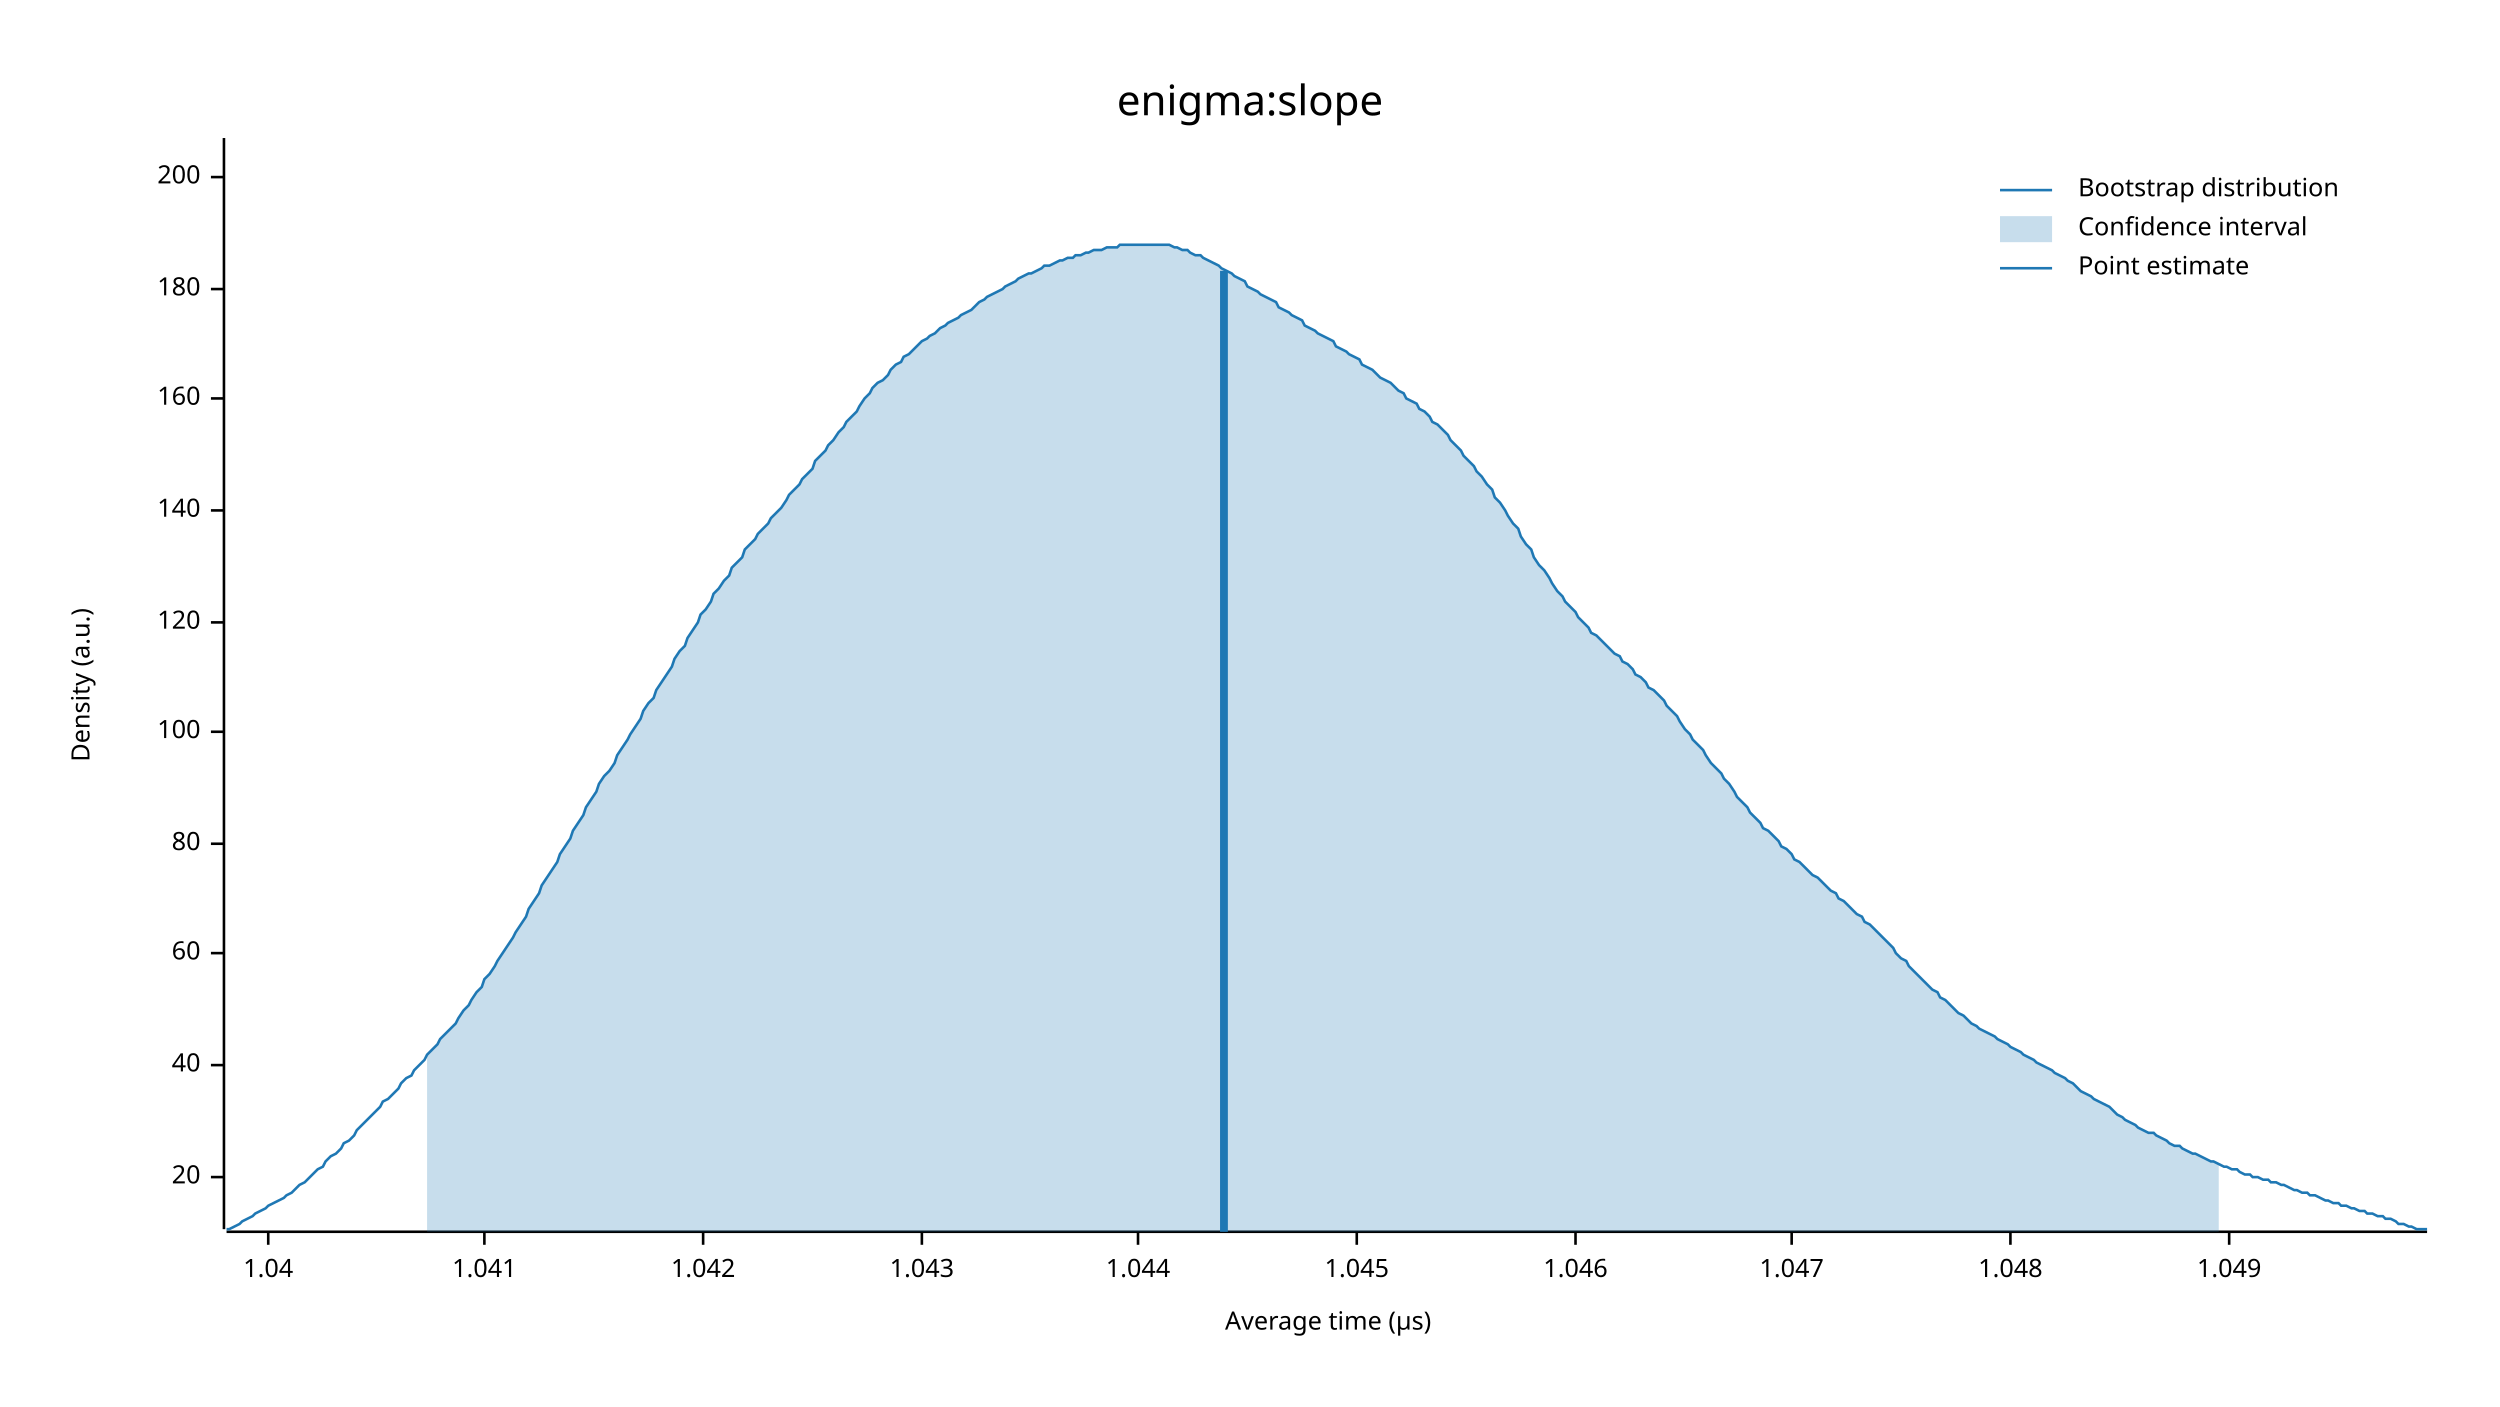
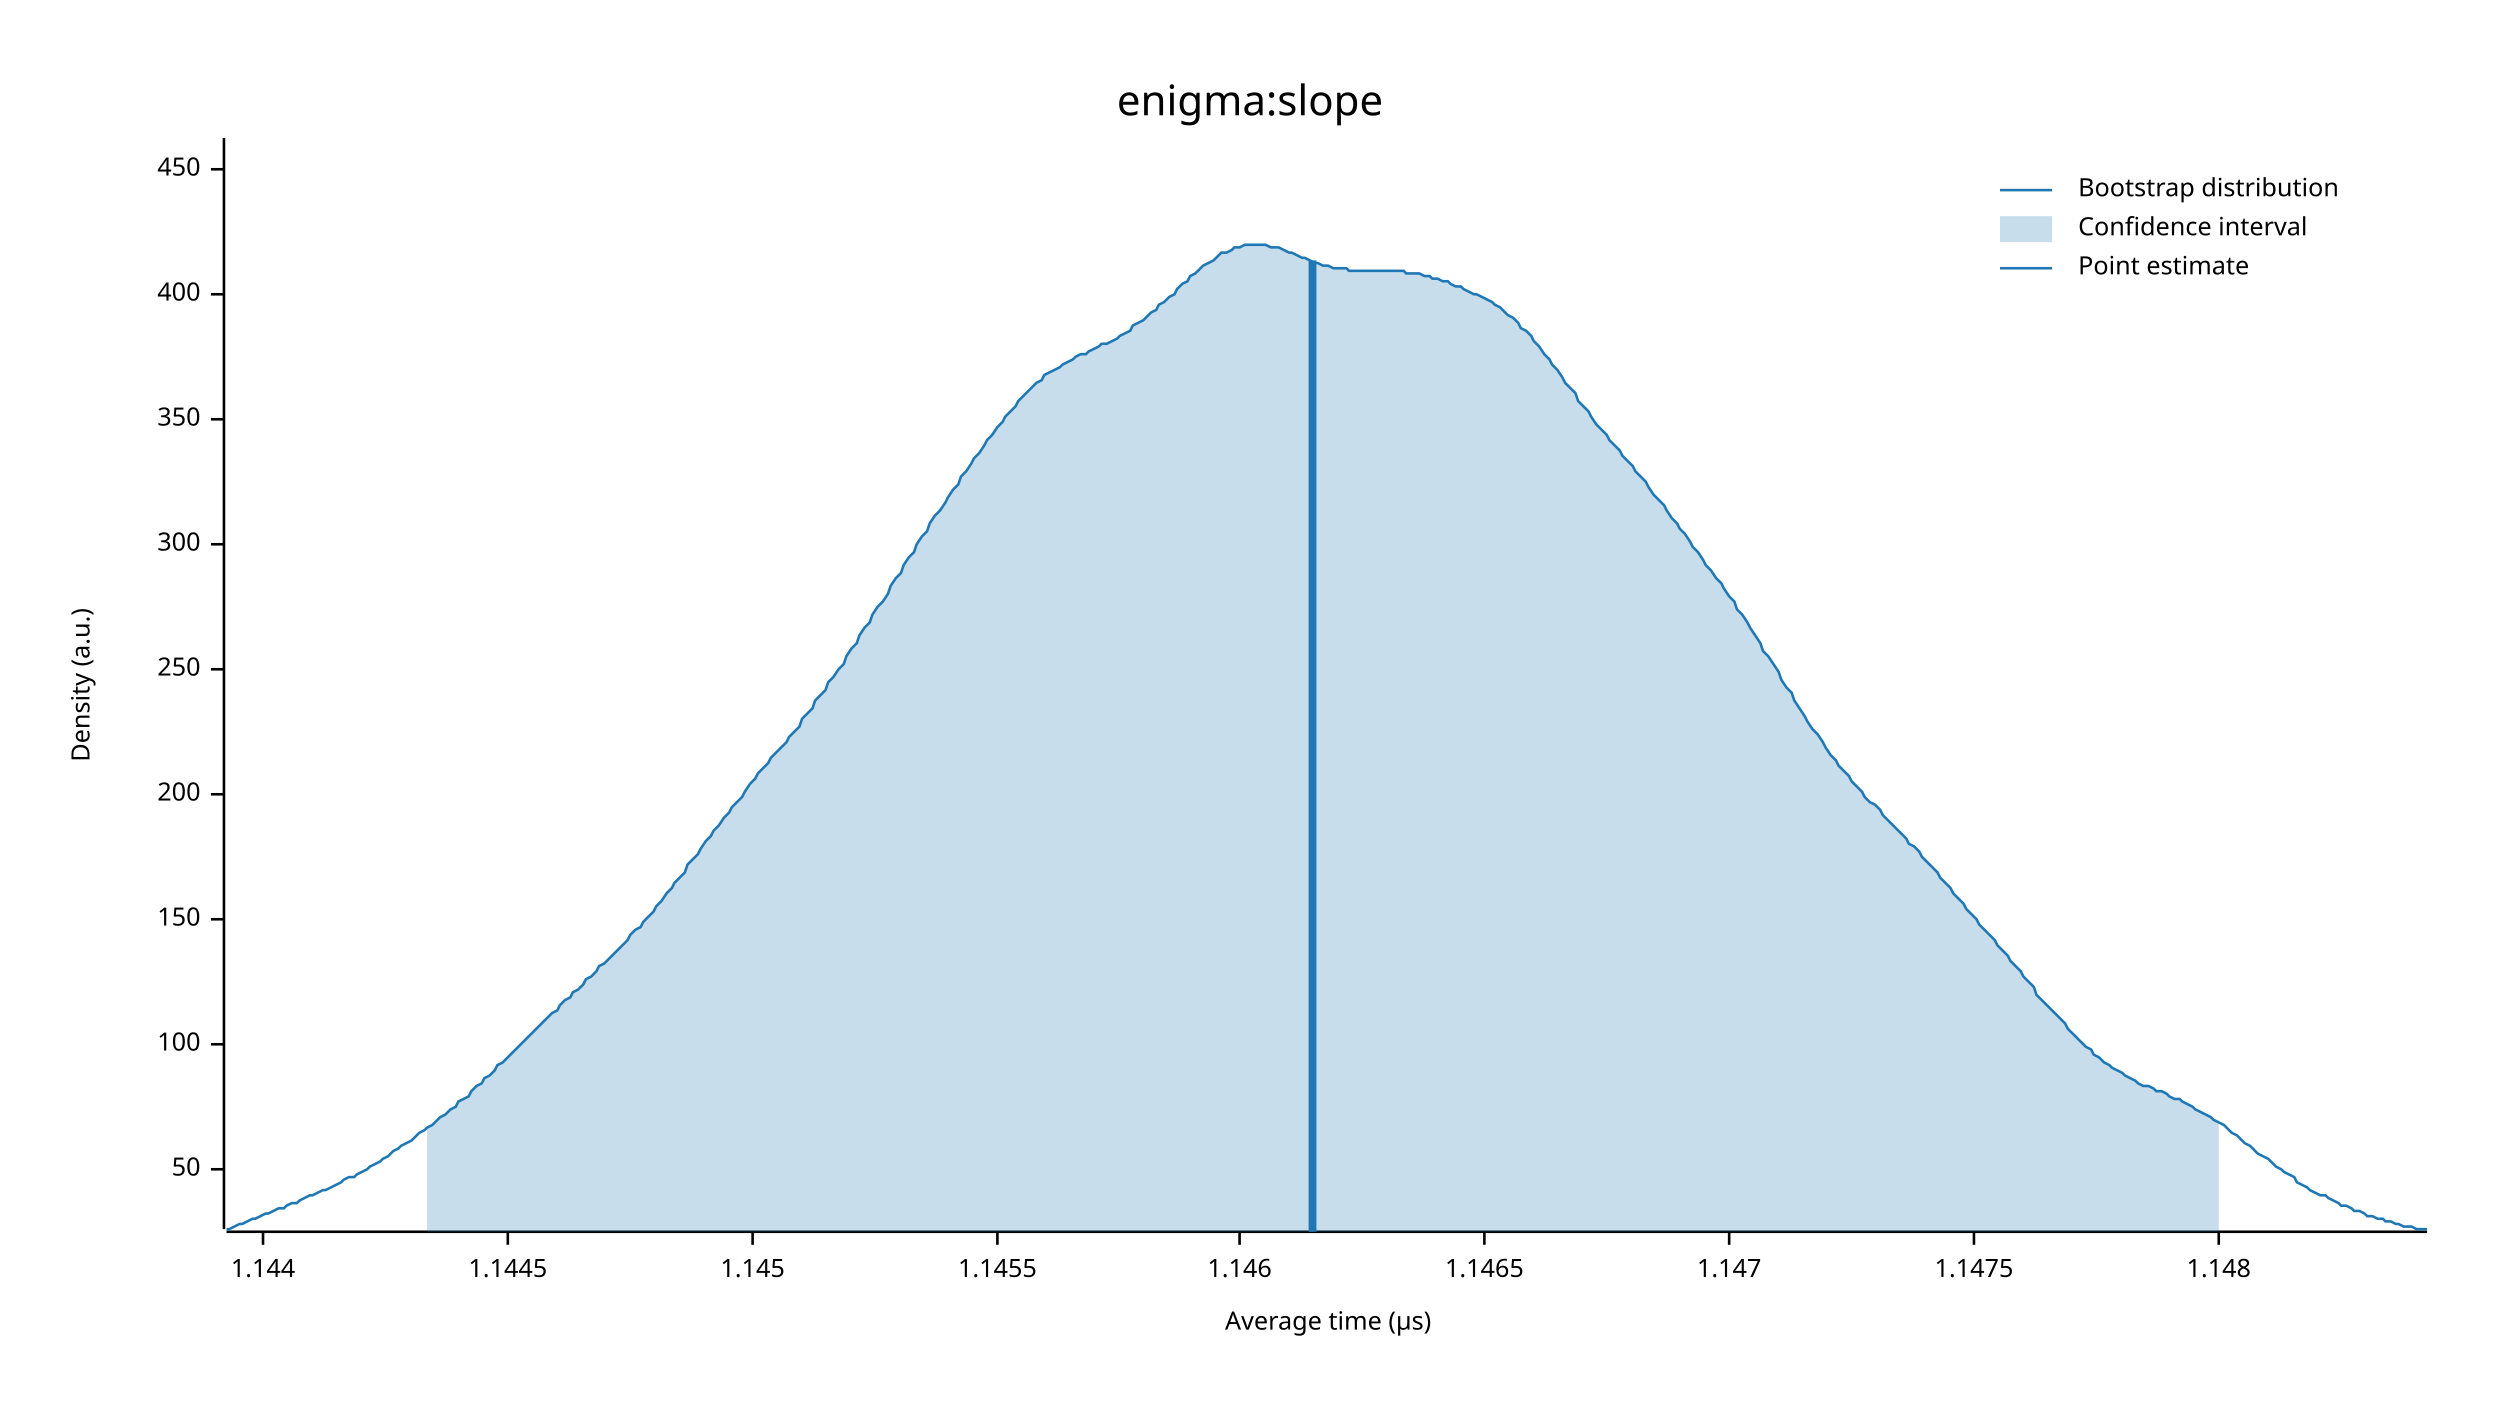
<svg xmlns="http://www.w3.org/2000/svg" width="960" height="540" viewBox="0 0 960 540">
  <text x="480" y="32" dy="0.76em" text-anchor="middle" font-family="sans-serif" font-size="16.129" opacity="1" fill="#000000">
enigma:slope
</text>
  <text x="27" y="263" dy="0.76em" text-anchor="middle" font-family="sans-serif" font-size="9.677" opacity="1" fill="#000000" transform="rotate(270, 27, 263)">
Density (a.u.)
</text>
  <text x="510" y="513" dy="-0.5ex" text-anchor="middle" font-family="sans-serif" font-size="9.677" opacity="1" fill="#000000">
Average time (µs)
</text>
  <polyline fill="none" opacity="1" stroke="#000000" stroke-width="1" points="86,53 86,472 " />
-   <text x="77" y="452" dy="0.5ex" text-anchor="end" font-family="sans-serif" font-size="9.677" opacity="1" fill="#000000">
- 20
+   <text x="77" y="449" dy="0.5ex" text-anchor="end" font-family="sans-serif" font-size="9.677" opacity="1" fill="#000000">
+ 50
</text>
-   <polyline fill="none" opacity="1" stroke="#000000" stroke-width="1" points="81,452 86,452 " />
-   <text x="77" y="409" dy="0.5ex" text-anchor="end" font-family="sans-serif" font-size="9.677" opacity="1" fill="#000000">
- 40
- </text>
-   <polyline fill="none" opacity="1" stroke="#000000" stroke-width="1" points="81,409 86,409 " />
-   <text x="77" y="366" dy="0.5ex" text-anchor="end" font-family="sans-serif" font-size="9.677" opacity="1" fill="#000000">
- 60
- </text>
-   <polyline fill="none" opacity="1" stroke="#000000" stroke-width="1" points="81,366 86,366 " />
-   <text x="77" y="324" dy="0.5ex" text-anchor="end" font-family="sans-serif" font-size="9.677" opacity="1" fill="#000000">
- 80
- </text>
-   <polyline fill="none" opacity="1" stroke="#000000" stroke-width="1" points="81,324 86,324 " />
-   <text x="77" y="281" dy="0.5ex" text-anchor="end" font-family="sans-serif" font-size="9.677" opacity="1" fill="#000000">
+   <polyline fill="none" opacity="1" stroke="#000000" stroke-width="1" points="81,449 86,449 " />
+   <text x="77" y="401" dy="0.5ex" text-anchor="end" font-family="sans-serif" font-size="9.677" opacity="1" fill="#000000">
100
</text>
-   <polyline fill="none" opacity="1" stroke="#000000" stroke-width="1" points="81,281 86,281 " />
-   <text x="77" y="239" dy="0.5ex" text-anchor="end" font-family="sans-serif" font-size="9.677" opacity="1" fill="#000000">
- 120
+   <polyline fill="none" opacity="1" stroke="#000000" stroke-width="1" points="81,401 86,401 " />
+   <text x="77" y="353" dy="0.5ex" text-anchor="end" font-family="sans-serif" font-size="9.677" opacity="1" fill="#000000">
+ 150
</text>
-   <polyline fill="none" opacity="1" stroke="#000000" stroke-width="1" points="81,239 86,239 " />
-   <text x="77" y="196" dy="0.5ex" text-anchor="end" font-family="sans-serif" font-size="9.677" opacity="1" fill="#000000">
- 140
- </text>
-   <polyline fill="none" opacity="1" stroke="#000000" stroke-width="1" points="81,196 86,196 " />
-   <text x="77" y="153" dy="0.5ex" text-anchor="end" font-family="sans-serif" font-size="9.677" opacity="1" fill="#000000">
- 160
- </text>
-   <polyline fill="none" opacity="1" stroke="#000000" stroke-width="1" points="81,153 86,153 " />
-   <text x="77" y="111" dy="0.5ex" text-anchor="end" font-family="sans-serif" font-size="9.677" opacity="1" fill="#000000">
- 180
- </text>
-   <polyline fill="none" opacity="1" stroke="#000000" stroke-width="1" points="81,111 86,111 " />
-   <text x="77" y="68" dy="0.5ex" text-anchor="end" font-family="sans-serif" font-size="9.677" opacity="1" fill="#000000">
+   <polyline fill="none" opacity="1" stroke="#000000" stroke-width="1" points="81,353 86,353 " />
+   <text x="77" y="305" dy="0.5ex" text-anchor="end" font-family="sans-serif" font-size="9.677" opacity="1" fill="#000000">
200
</text>
-   <polyline fill="none" opacity="1" stroke="#000000" stroke-width="1" points="81,68 86,68 " />
+   <polyline fill="none" opacity="1" stroke="#000000" stroke-width="1" points="81,305 86,305 " />
+   <text x="77" y="257" dy="0.5ex" text-anchor="end" font-family="sans-serif" font-size="9.677" opacity="1" fill="#000000">
+ 250
+ </text>
+   <polyline fill="none" opacity="1" stroke="#000000" stroke-width="1" points="81,257 86,257 " />
+   <text x="77" y="209" dy="0.5ex" text-anchor="end" font-family="sans-serif" font-size="9.677" opacity="1" fill="#000000">
+ 300
+ </text>
+   <polyline fill="none" opacity="1" stroke="#000000" stroke-width="1" points="81,209 86,209 " />
+   <text x="77" y="161" dy="0.5ex" text-anchor="end" font-family="sans-serif" font-size="9.677" opacity="1" fill="#000000">
+ 350
+ </text>
+   <polyline fill="none" opacity="1" stroke="#000000" stroke-width="1" points="81,161 86,161 " />
+   <text x="77" y="113" dy="0.5ex" text-anchor="end" font-family="sans-serif" font-size="9.677" opacity="1" fill="#000000">
+ 400
+ </text>
+   <polyline fill="none" opacity="1" stroke="#000000" stroke-width="1" points="81,113 86,113 " />
+   <text x="77" y="65" dy="0.5ex" text-anchor="end" font-family="sans-serif" font-size="9.677" opacity="1" fill="#000000">
+ 450
+ </text>
+   <polyline fill="none" opacity="1" stroke="#000000" stroke-width="1" points="81,65 86,65 " />
  <polyline fill="none" opacity="1" stroke="#000000" stroke-width="1" points="87,473 932,473 " />
-   <text x="103" y="483" dy="0.76em" text-anchor="middle" font-family="sans-serif" font-size="9.677" opacity="1" fill="#000000">
- 1.04
+   <text x="101" y="483" dy="0.76em" text-anchor="middle" font-family="sans-serif" font-size="9.677" opacity="1" fill="#000000">
+ 1.144
</text>
-   <polyline fill="none" opacity="1" stroke="#000000" stroke-width="1" points="103,473 103,478 " />
-   <text x="186" y="483" dy="0.76em" text-anchor="middle" font-family="sans-serif" font-size="9.677" opacity="1" fill="#000000">
- 1.041
+   <polyline fill="none" opacity="1" stroke="#000000" stroke-width="1" points="101,473 101,478 " />
+   <text x="195" y="483" dy="0.76em" text-anchor="middle" font-family="sans-serif" font-size="9.677" opacity="1" fill="#000000">
+ 1.1445
</text>
-   <polyline fill="none" opacity="1" stroke="#000000" stroke-width="1" points="186,473 186,478 " />
-   <text x="270" y="483" dy="0.76em" text-anchor="middle" font-family="sans-serif" font-size="9.677" opacity="1" fill="#000000">
- 1.042
+   <polyline fill="none" opacity="1" stroke="#000000" stroke-width="1" points="195,473 195,478 " />
+   <text x="289" y="483" dy="0.76em" text-anchor="middle" font-family="sans-serif" font-size="9.677" opacity="1" fill="#000000">
+ 1.145
</text>
-   <polyline fill="none" opacity="1" stroke="#000000" stroke-width="1" points="270,473 270,478 " />
-   <text x="354" y="483" dy="0.76em" text-anchor="middle" font-family="sans-serif" font-size="9.677" opacity="1" fill="#000000">
- 1.043
+   <polyline fill="none" opacity="1" stroke="#000000" stroke-width="1" points="289,473 289,478 " />
+   <text x="383" y="483" dy="0.76em" text-anchor="middle" font-family="sans-serif" font-size="9.677" opacity="1" fill="#000000">
+ 1.1455
</text>
-   <polyline fill="none" opacity="1" stroke="#000000" stroke-width="1" points="354,473 354,478 " />
-   <text x="437" y="483" dy="0.76em" text-anchor="middle" font-family="sans-serif" font-size="9.677" opacity="1" fill="#000000">
- 1.044
+   <polyline fill="none" opacity="1" stroke="#000000" stroke-width="1" points="383,473 383,478 " />
+   <text x="476" y="483" dy="0.76em" text-anchor="middle" font-family="sans-serif" font-size="9.677" opacity="1" fill="#000000">
+ 1.146
</text>
-   <polyline fill="none" opacity="1" stroke="#000000" stroke-width="1" points="437,473 437,478 " />
-   <text x="521" y="483" dy="0.76em" text-anchor="middle" font-family="sans-serif" font-size="9.677" opacity="1" fill="#000000">
- 1.045
+   <polyline fill="none" opacity="1" stroke="#000000" stroke-width="1" points="476,473 476,478 " />
+   <text x="570" y="483" dy="0.76em" text-anchor="middle" font-family="sans-serif" font-size="9.677" opacity="1" fill="#000000">
+ 1.1465
</text>
-   <polyline fill="none" opacity="1" stroke="#000000" stroke-width="1" points="521,473 521,478 " />
-   <text x="605" y="483" dy="0.76em" text-anchor="middle" font-family="sans-serif" font-size="9.677" opacity="1" fill="#000000">
- 1.046
+   <polyline fill="none" opacity="1" stroke="#000000" stroke-width="1" points="570,473 570,478 " />
+   <text x="664" y="483" dy="0.76em" text-anchor="middle" font-family="sans-serif" font-size="9.677" opacity="1" fill="#000000">
+ 1.147
</text>
-   <polyline fill="none" opacity="1" stroke="#000000" stroke-width="1" points="605,473 605,478 " />
-   <text x="688" y="483" dy="0.76em" text-anchor="middle" font-family="sans-serif" font-size="9.677" opacity="1" fill="#000000">
- 1.047
+   <polyline fill="none" opacity="1" stroke="#000000" stroke-width="1" points="664,473 664,478 " />
+   <text x="758" y="483" dy="0.76em" text-anchor="middle" font-family="sans-serif" font-size="9.677" opacity="1" fill="#000000">
+ 1.1475
</text>
-   <polyline fill="none" opacity="1" stroke="#000000" stroke-width="1" points="688,473 688,478 " />
-   <text x="772" y="483" dy="0.76em" text-anchor="middle" font-family="sans-serif" font-size="9.677" opacity="1" fill="#000000">
- 1.048
+   <polyline fill="none" opacity="1" stroke="#000000" stroke-width="1" points="758,473 758,478 " />
+   <text x="852" y="483" dy="0.76em" text-anchor="middle" font-family="sans-serif" font-size="9.677" opacity="1" fill="#000000">
+ 1.148
</text>
-   <polyline fill="none" opacity="1" stroke="#000000" stroke-width="1" points="772,473 772,478 " />
-   <text x="856" y="483" dy="0.76em" text-anchor="middle" font-family="sans-serif" font-size="9.677" opacity="1" fill="#000000">
- 1.049
- </text>
-   <polyline fill="none" opacity="1" stroke="#000000" stroke-width="1" points="856,473 856,478 " />
-   <polyline fill="none" opacity="1" stroke="#1F78B4" stroke-width="1" points="87,472 88,472 90,471 92,470 93,469 95,468 97,467 98,466 100,465 102,464 103,463 105,462 107,461 109,460 110,459 112,458 114,456 115,455 117,454 119,452 120,451 122,449 124,448 125,446 127,444 129,443 131,441 132,439 134,438 136,436 137,434 139,432 141,430 142,429 144,427 146,425 147,423 149,422 151,420 153,418 154,416 156,414 158,413 159,411 161,409 163,407 164,405 166,403 168,401 169,399 171,397 173,395 175,393 176,391 178,388 180,386 181,384 183,381 185,379 186,376 188,374 190,371 191,369 193,366 195,363 197,360 198,358 200,355 202,352 203,349 205,346 207,343 208,340 210,337 212,334 214,331 215,328 217,325 219,322 220,319 222,316 224,313 225,310 227,307 229,304 230,301 232,298 234,296 236,293 237,290 239,287 241,284 242,282 244,279 246,276 247,273 249,270 251,268 252,265 254,262 256,259 258,256 259,253 261,250 263,248 264,245 266,242 268,239 269,236 271,234 273,231 274,228 276,226 278,223 280,221 281,218 283,216 285,214 286,211 288,209 290,207 291,205 293,203 295,201 296,199 298,197 300,195 302,192 303,190 305,188 307,186 308,184 310,182 312,180 313,177 315,175 317,173 318,171 320,169 322,166 324,164 325,162 327,160 329,158 330,156 332,153 334,151 335,149 337,147 339,146 341,144 342,142 344,140 346,139 347,137 349,136 351,134 352,133 354,131 356,130 357,129 359,128 361,126 363,125 364,124 366,123 368,122 369,121 371,120 373,119 374,118 376,116 378,115 379,114 381,113 383,112 385,111 386,110 388,109 390,108 391,107 393,106 395,105 396,105 398,104 400,103 401,102 403,102 405,101 407,100 408,100 410,99 412,99 413,98 415,98 417,97 418,97 420,96 422,96 423,96 425,95 427,95 429,95 430,94 432,94 434,94 435,94 437,94 439,94 440,94 442,94 444,94 445,94 447,94 449,94 451,95 452,95 454,96 456,96 457,97 459,98 461,98 462,99 464,100 466,101 468,102 469,103 471,104 473,105 474,106 476,107 478,108 479,110 481,111 483,112 484,113 486,114 488,115 490,116 491,118 493,119 495,120 496,121 498,122 500,123 501,125 503,126 505,127 506,128 508,129 510,130 512,131 513,133 515,134 517,135 518,136 520,137 522,138 523,140 525,141 527,142 528,143 530,145 532,146 534,147 535,148 537,150 539,151 540,153 542,154 544,155 545,157 547,158 549,160 550,162 552,163 554,165 556,167 557,169 559,171 561,173 562,175 564,177 566,179 567,181 569,183 571,186 573,188 574,191 576,193 578,196 579,198 581,201 583,203 584,206 586,209 588,211 589,214 591,217 593,219 595,222 596,224 598,227 600,229 601,231 603,233 605,235 606,237 608,239 610,241 611,243 613,244 615,246 617,248 618,249 620,251 622,252 623,254 625,255 627,257 628,259 630,260 632,262 633,264 635,265 637,267 639,269 640,271 642,273 644,275 645,277 647,280 649,282 650,284 652,286 654,288 655,290 657,293 659,295 661,297 662,299 664,301 666,304 667,306 669,308 671,310 672,312 674,314 676,316 677,318 679,319 681,321 683,323 684,325 686,326 688,328 689,330 691,331 693,333 694,334 696,336 698,337 700,339 701,340 703,342 705,343 706,345 708,346 710,348 711,349 713,351 715,352 716,354 718,355 720,357 722,359 723,360 725,362 727,364 728,366 730,368 732,369 733,371 735,373 737,375 738,376 740,378 742,380 744,381 745,383 747,384 749,386 750,387 752,389 754,390 755,391 757,393 759,394 760,395 762,396 764,397 766,398 767,399 769,400 771,401 772,402 774,403 776,404 777,405 779,406 781,407 782,408 784,409 786,410 788,411 789,412 791,413 793,414 794,415 796,416 798,418 799,419 801,420 803,421 804,422 806,423 808,424 810,425 811,426 813,428 815,429 816,430 818,431 820,432 821,433 823,434 825,435 827,435 828,436 830,437 832,438 833,439 835,440 837,440 838,441 840,442 842,443 843,443 845,444 847,445 849,446 850,446 852,447 854,448 855,448 857,449 859,449 860,450 862,451 864,451 865,452 867,452 869,453 871,453 872,454 874,454 876,455 877,455 879,456 881,457 882,457 884,458 886,458 887,459 889,459 891,460 893,461 894,461 896,462 898,462 899,463 901,463 903,464 904,464 906,465 908,465 909,466 911,466 913,467 915,467 916,468 918,468 920,469 921,470 923,470 925,471 926,471 928,472 930,472 932,472 " />
-   <polygon opacity="0.25" fill="#1F78B4" points="164,405 166,403 168,401 169,399 171,397 173,395 175,393 176,391 178,388 180,386 181,384 183,381 185,379 186,376 188,374 190,371 191,369 193,366 195,363 197,360 198,358 200,355 202,352 203,349 205,346 207,343 208,340 210,337 212,334 214,331 215,328 217,325 219,322 220,319 222,316 224,313 225,310 227,307 229,304 230,301 232,298 234,296 236,293 237,290 239,287 241,284 242,282 244,279 246,276 247,273 249,270 251,268 252,265 254,262 256,259 258,256 259,253 261,250 263,248 264,245 266,242 268,239 269,236 271,234 273,231 274,228 276,226 278,223 280,221 281,218 283,216 285,214 286,211 288,209 290,207 291,205 293,203 295,201 296,199 298,197 300,195 302,192 303,190 305,188 307,186 308,184 310,182 312,180 313,177 315,175 317,173 318,171 320,169 322,166 324,164 325,162 327,160 329,158 330,156 332,153 334,151 335,149 337,147 339,146 341,144 342,142 344,140 346,139 347,137 349,136 351,134 352,133 354,131 356,130 357,129 359,128 361,126 363,125 364,124 366,123 368,122 369,121 371,120 373,119 374,118 376,116 378,115 379,114 381,113 383,112 385,111 386,110 388,109 390,108 391,107 393,106 395,105 396,105 398,104 400,103 401,102 403,102 405,101 407,100 408,100 410,99 412,99 413,98 415,98 417,97 418,97 420,96 422,96 423,96 425,95 427,95 429,95 430,94 432,94 434,94 435,94 437,94 439,94 440,94 442,94 444,94 445,94 447,94 449,94 451,95 452,95 454,96 456,96 457,97 459,98 461,98 462,99 464,100 466,101 468,102 469,103 471,104 473,105 474,106 476,107 478,108 479,110 481,111 483,112 484,113 486,114 488,115 490,116 491,118 493,119 495,120 496,121 498,122 500,123 501,125 503,126 505,127 506,128 508,129 510,130 512,131 513,133 515,134 517,135 518,136 520,137 522,138 523,140 525,141 527,142 528,143 530,145 532,146 534,147 535,148 537,150 539,151 540,153 542,154 544,155 545,157 547,158 549,160 550,162 552,163 554,165 556,167 557,169 559,171 561,173 562,175 564,177 566,179 567,181 569,183 571,186 573,188 574,191 576,193 578,196 579,198 581,201 583,203 584,206 586,209 588,211 589,214 591,217 593,219 595,222 596,224 598,227 600,229 601,231 603,233 605,235 606,237 608,239 610,241 611,243 613,244 615,246 617,248 618,249 620,251 622,252 623,254 625,255 627,257 628,259 630,260 632,262 633,264 635,265 637,267 639,269 640,271 642,273 644,275 645,277 647,280 649,282 650,284 652,286 654,288 655,290 657,293 659,295 661,297 662,299 664,301 666,304 667,306 669,308 671,310 672,312 674,314 676,316 677,318 679,319 681,321 683,323 684,325 686,326 688,328 689,330 691,331 693,333 694,334 696,336 698,337 700,339 701,340 703,342 705,343 706,345 708,346 710,348 711,349 713,351 715,352 716,354 718,355 720,357 722,359 723,360 725,362 727,364 728,366 730,368 732,369 733,371 735,373 737,375 738,376 740,378 742,380 744,381 745,383 747,384 749,386 750,387 752,389 754,390 755,391 757,393 759,394 760,395 762,396 764,397 766,398 767,399 769,400 771,401 772,402 774,403 776,404 777,405 779,406 781,407 782,408 784,409 786,410 788,411 789,412 791,413 793,414 794,415 796,416 798,418 799,419 801,420 803,421 804,422 806,423 808,424 810,425 811,426 813,428 815,429 816,430 818,431 820,432 821,433 823,434 825,435 827,435 828,436 830,437 832,438 833,439 835,440 837,440 838,441 840,442 842,443 843,443 845,444 847,445 849,446 850,446 852,447 852,473 164,473 " />
-   <polyline fill="none" opacity="1" stroke="#1F78B4" stroke-width="3" points="470,473 470,104 " />
+   <polyline fill="none" opacity="1" stroke="#000000" stroke-width="1" points="852,473 852,478 " />
+   <polyline fill="none" opacity="1" stroke="#1F78B4" stroke-width="1" points="87,472 88,472 90,471 92,470 93,470 95,469 97,468 98,468 100,467 102,466 103,466 105,465 107,464 109,464 110,463 112,462 114,462 115,461 117,460 119,459 120,459 122,458 124,457 125,457 127,456 129,455 131,454 132,453 134,452 136,452 137,451 139,450 141,449 142,448 144,447 146,446 147,445 149,444 151,442 153,441 154,440 156,439 158,438 159,437 161,435 163,434 164,433 166,432 168,430 169,429 171,428 173,426 175,425 176,423 178,422 180,421 181,419 183,417 185,416 186,414 188,413 190,411 191,409 193,408 195,406 197,404 198,403 200,401 202,399 203,398 205,396 207,394 208,393 210,391 212,389 214,388 215,386 217,384 219,383 220,381 222,380 224,378 225,376 227,375 229,373 230,371 232,370 234,368 236,366 237,365 239,363 241,361 242,359 244,357 246,356 247,354 249,352 251,350 252,348 254,346 256,343 258,341 259,339 261,337 263,335 264,332 266,330 268,328 269,326 271,323 273,321 274,319 276,317 278,314 280,312 281,310 283,308 285,306 286,304 288,301 290,299 291,297 293,295 295,293 296,291 298,289 300,287 302,285 303,283 305,281 307,279 308,276 310,274 312,272 313,269 315,267 317,265 318,262 320,260 322,257 324,255 325,252 327,249 329,247 330,244 332,241 334,239 335,236 337,233 339,231 341,228 342,225 344,222 346,220 347,217 349,214 351,212 352,209 354,206 356,204 357,201 359,198 361,196 363,193 364,191 366,188 368,186 369,183 371,181 373,178 374,176 376,174 378,171 379,169 381,167 383,164 385,162 386,160 388,158 390,156 391,154 393,152 395,150 396,149 398,147 400,146 401,144 403,143 405,142 407,141 408,140 410,139 412,138 413,137 415,136 417,136 418,135 420,134 422,133 423,132 425,132 427,131 429,130 430,129 432,128 434,127 435,125 437,124 439,123 440,122 442,120 444,119 445,117 447,116 449,114 451,113 452,111 454,109 456,108 457,106 459,105 461,103 462,102 464,101 466,100 468,98 469,97 471,97 473,96 474,95 476,95 478,94 479,94 481,94 483,94 484,94 486,94 488,95 490,95 491,95 493,96 495,97 496,97 498,98 500,99 501,99 503,100 505,101 506,101 508,102 510,102 512,103 513,103 515,103 517,103 518,104 520,104 522,104 523,104 525,104 527,104 528,104 530,104 532,104 534,104 535,104 537,104 539,104 540,105 542,105 544,105 545,105 547,106 549,106 550,107 552,107 554,108 556,108 557,109 559,110 561,110 562,111 564,112 566,113 567,113 569,114 571,115 573,116 574,117 576,118 578,120 579,121 581,122 583,124 584,126 586,127 588,129 589,131 591,133 593,136 595,138 596,140 598,142 600,145 601,147 603,149 605,151 606,154 608,156 610,158 611,160 613,163 615,165 617,167 618,169 620,171 622,173 623,175 625,177 627,179 628,181 630,183 632,185 633,187 635,190 637,192 639,194 640,196 642,199 644,201 645,203 647,205 649,208 650,210 652,212 654,215 655,217 657,219 659,222 661,224 662,226 664,229 666,231 667,234 669,236 671,239 672,241 674,244 676,247 677,250 679,252 681,255 683,258 684,261 686,264 688,266 689,269 691,272 693,275 694,277 696,280 698,282 700,285 701,287 703,290 705,292 706,294 708,296 710,298 711,300 713,302 715,304 716,306 718,308 720,309 722,311 723,313 725,315 727,317 728,318 730,320 732,322 733,324 735,325 737,327 738,329 740,331 742,333 744,335 745,337 747,339 749,341 750,343 752,345 754,347 755,349 757,351 759,353 760,355 762,357 764,359 766,361 767,363 769,365 771,367 772,369 774,371 776,373 777,375 779,377 781,379 782,382 784,384 786,386 788,388 789,389 791,391 793,393 794,395 796,397 798,399 799,400 801,402 803,403 804,405 806,406 808,408 810,409 811,410 813,411 815,412 816,413 818,414 820,415 821,416 823,417 825,417 827,418 828,419 830,419 832,420 833,421 835,422 837,422 838,423 840,424 842,425 843,426 845,427 847,428 849,429 850,430 852,431 854,432 855,433 857,435 859,436 860,437 862,439 864,440 865,441 867,443 869,444 871,445 872,446 874,448 876,449 877,450 879,451 881,452 882,454 884,455 886,456 887,457 889,458 891,459 893,459 894,460 896,461 898,462 899,463 901,463 903,464 904,465 906,465 908,466 909,467 911,467 913,468 915,468 916,469 918,469 920,470 921,470 923,471 925,471 926,471 928,472 930,472 932,472 " />
+   <polygon opacity="0.25" fill="#1F78B4" points="164,433 166,432 168,430 169,429 171,428 173,426 175,425 176,423 178,422 180,421 181,419 183,417 185,416 186,414 188,413 190,411 191,409 193,408 195,406 197,404 198,403 200,401 202,399 203,398 205,396 207,394 208,393 210,391 212,389 214,388 215,386 217,384 219,383 220,381 222,380 224,378 225,376 227,375 229,373 230,371 232,370 234,368 236,366 237,365 239,363 241,361 242,359 244,357 246,356 247,354 249,352 251,350 252,348 254,346 256,343 258,341 259,339 261,337 263,335 264,332 266,330 268,328 269,326 271,323 273,321 274,319 276,317 278,314 280,312 281,310 283,308 285,306 286,304 288,301 290,299 291,297 293,295 295,293 296,291 298,289 300,287 302,285 303,283 305,281 307,279 308,276 310,274 312,272 313,269 315,267 317,265 318,262 320,260 322,257 324,255 325,252 327,249 329,247 330,244 332,241 334,239 335,236 337,233 339,231 341,228 342,225 344,222 346,220 347,217 349,214 351,212 352,209 354,206 356,204 357,201 359,198 361,196 363,193 364,191 366,188 368,186 369,183 371,181 373,178 374,176 376,174 378,171 379,169 381,167 383,164 385,162 386,160 388,158 390,156 391,154 393,152 395,150 396,149 398,147 400,146 401,144 403,143 405,142 407,141 408,140 410,139 412,138 413,137 415,136 417,136 418,135 420,134 422,133 423,132 425,132 427,131 429,130 430,129 432,128 434,127 435,125 437,124 439,123 440,122 442,120 444,119 445,117 447,116 449,114 451,113 452,111 454,109 456,108 457,106 459,105 461,103 462,102 464,101 466,100 468,98 469,97 471,97 473,96 474,95 476,95 478,94 479,94 481,94 483,94 484,94 486,94 488,95 490,95 491,95 493,96 495,97 496,97 498,98 500,99 501,99 503,100 505,101 506,101 508,102 510,102 512,103 513,103 515,103 517,103 518,104 520,104 522,104 523,104 525,104 527,104 528,104 530,104 532,104 534,104 535,104 537,104 539,104 540,105 542,105 544,105 545,105 547,106 549,106 550,107 552,107 554,108 556,108 557,109 559,110 561,110 562,111 564,112 566,113 567,113 569,114 571,115 573,116 574,117 576,118 578,120 579,121 581,122 583,124 584,126 586,127 588,129 589,131 591,133 593,136 595,138 596,140 598,142 600,145 601,147 603,149 605,151 606,154 608,156 610,158 611,160 613,163 615,165 617,167 618,169 620,171 622,173 623,175 625,177 627,179 628,181 630,183 632,185 633,187 635,190 637,192 639,194 640,196 642,199 644,201 645,203 647,205 649,208 650,210 652,212 654,215 655,217 657,219 659,222 661,224 662,226 664,229 666,231 667,234 669,236 671,239 672,241 674,244 676,247 677,250 679,252 681,255 683,258 684,261 686,264 688,266 689,269 691,272 693,275 694,277 696,280 698,282 700,285 701,287 703,290 705,292 706,294 708,296 710,298 711,300 713,302 715,304 716,306 718,308 720,309 722,311 723,313 725,315 727,317 728,318 730,320 732,322 733,324 735,325 737,327 738,329 740,331 742,333 744,335 745,337 747,339 749,341 750,343 752,345 754,347 755,349 757,351 759,353 760,355 762,357 764,359 766,361 767,363 769,365 771,367 772,369 774,371 776,373 777,375 779,377 781,379 782,382 784,384 786,386 788,388 789,389 791,391 793,393 794,395 796,397 798,399 799,400 801,402 803,403 804,405 806,406 808,408 810,409 811,410 813,411 815,412 816,413 818,414 820,415 821,416 823,417 825,417 827,418 828,419 830,419 832,420 833,421 835,422 837,422 838,423 840,424 842,425 843,426 845,427 847,428 849,429 850,430 852,431 852,473 164,473 " />
+   <polyline fill="none" opacity="1" stroke="#1F78B4" stroke-width="3" points="504,473 504,100 " />
  <text x="798" y="68" dy="0.76em" text-anchor="start" font-family="sans-serif" font-size="9.677" opacity="1" fill="#000000">
Bootstrap distribution
</text>
  <text x="798" y="83" dy="0.76em" text-anchor="start" font-family="sans-serif" font-size="9.677" opacity="1" fill="#000000">
Confidence interval
</text>
  <text x="798" y="98" dy="0.76em" text-anchor="start" font-family="sans-serif" font-size="9.677" opacity="1" fill="#000000">
Point estimate
</text>
  <polyline fill="none" opacity="1" stroke="#1F78B4" stroke-width="1" points="768,73 788,73 " />
  <rect x="768" y="83" width="20" height="10" opacity="0.25" fill="#1F78B4" stroke="none" />
  <polyline fill="none" opacity="1" stroke="#1F78B4" stroke-width="1" points="768,103 788,103 " />
</svg>
